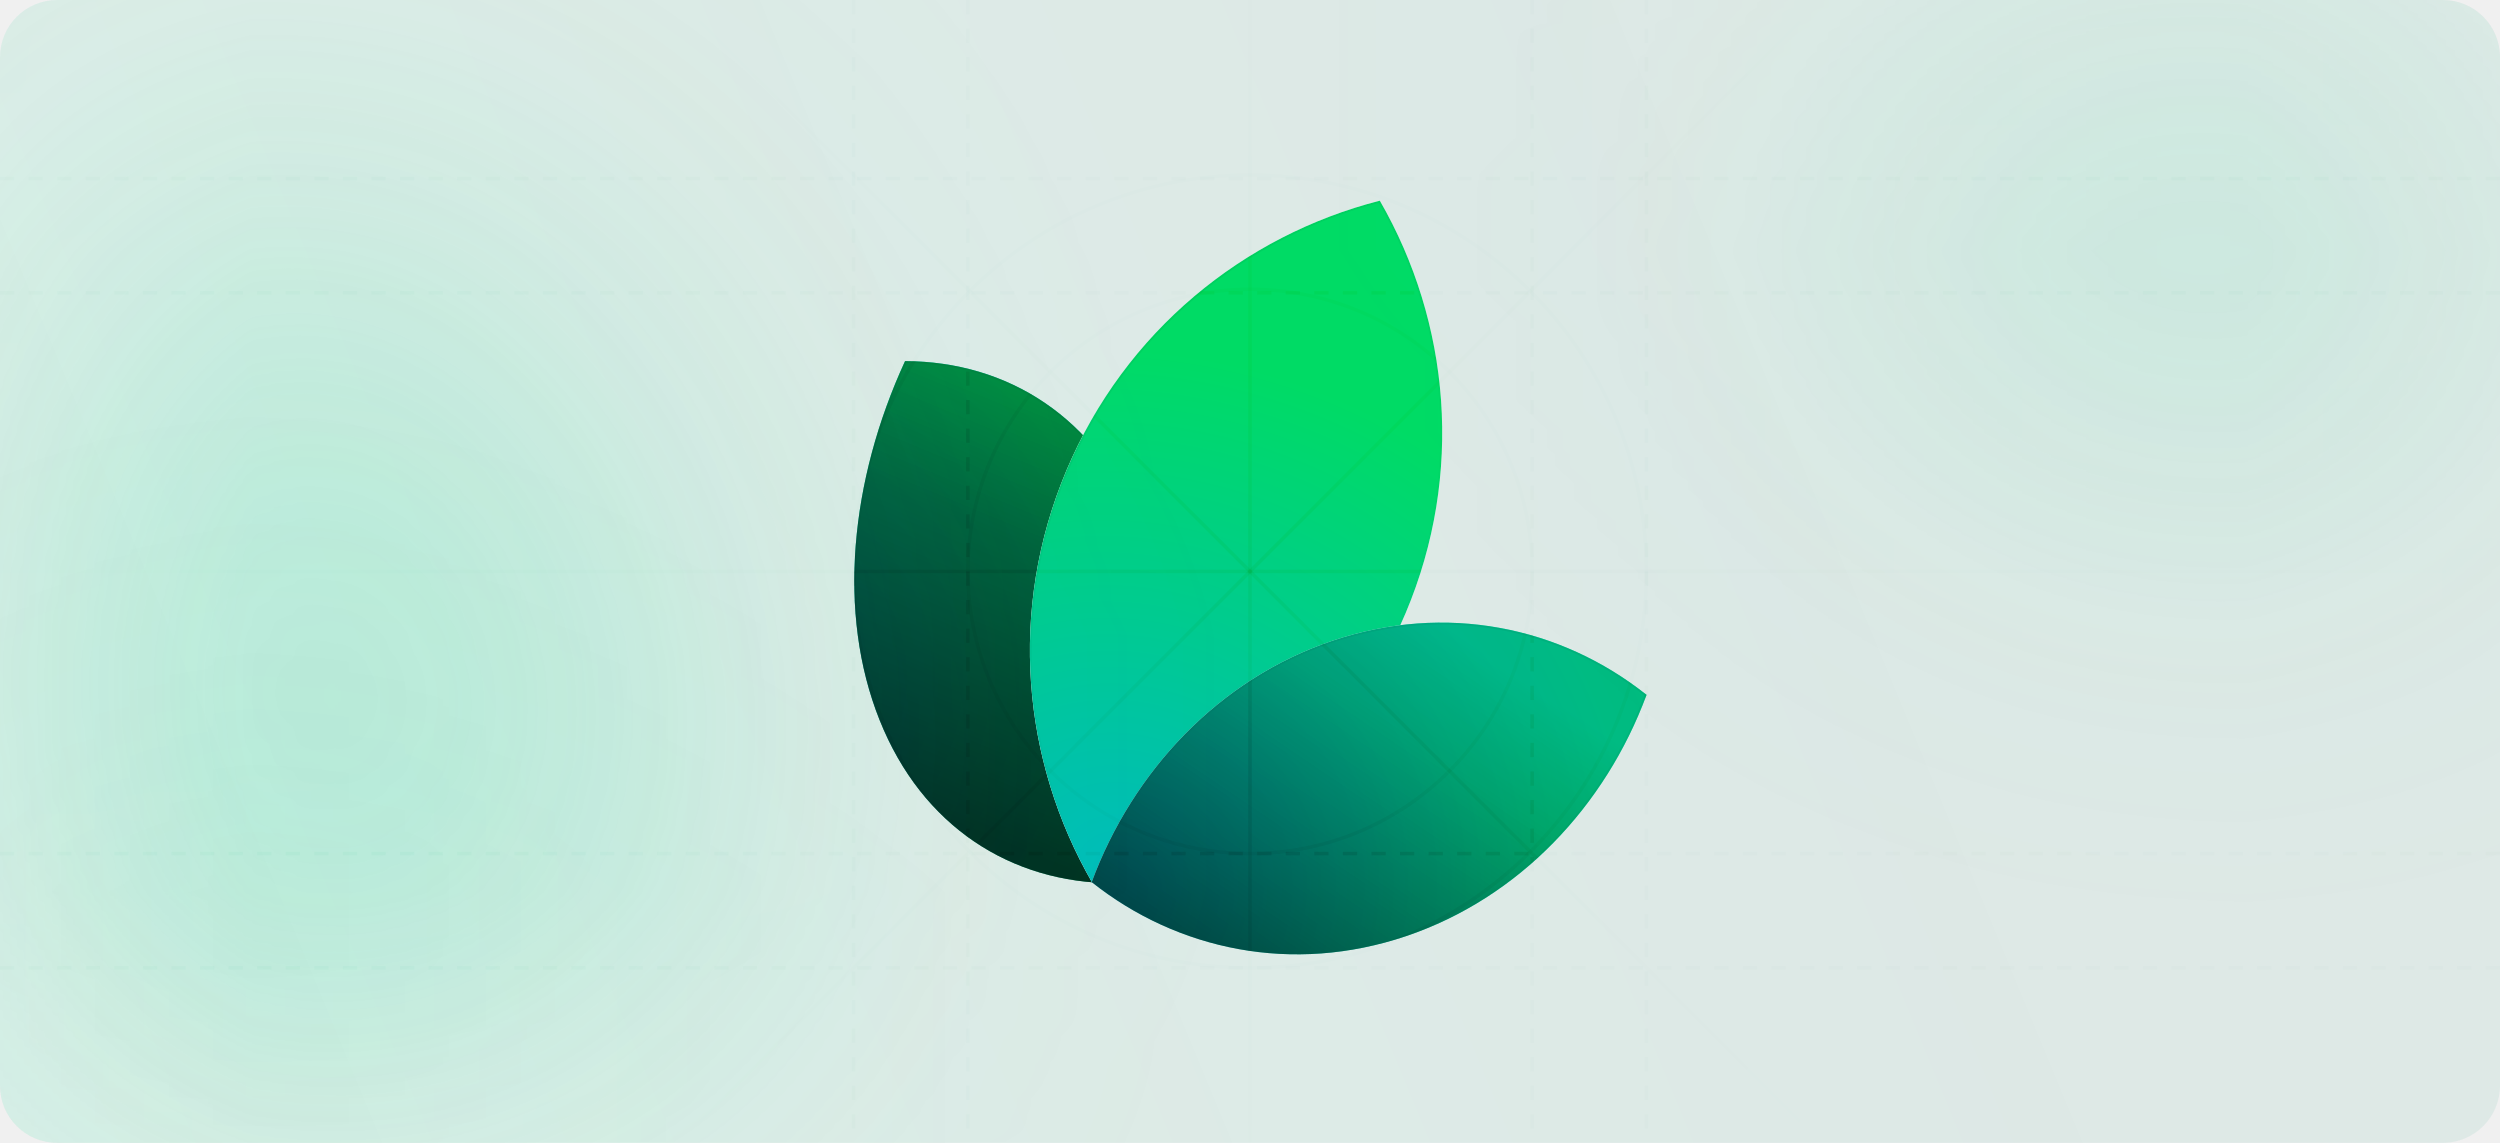
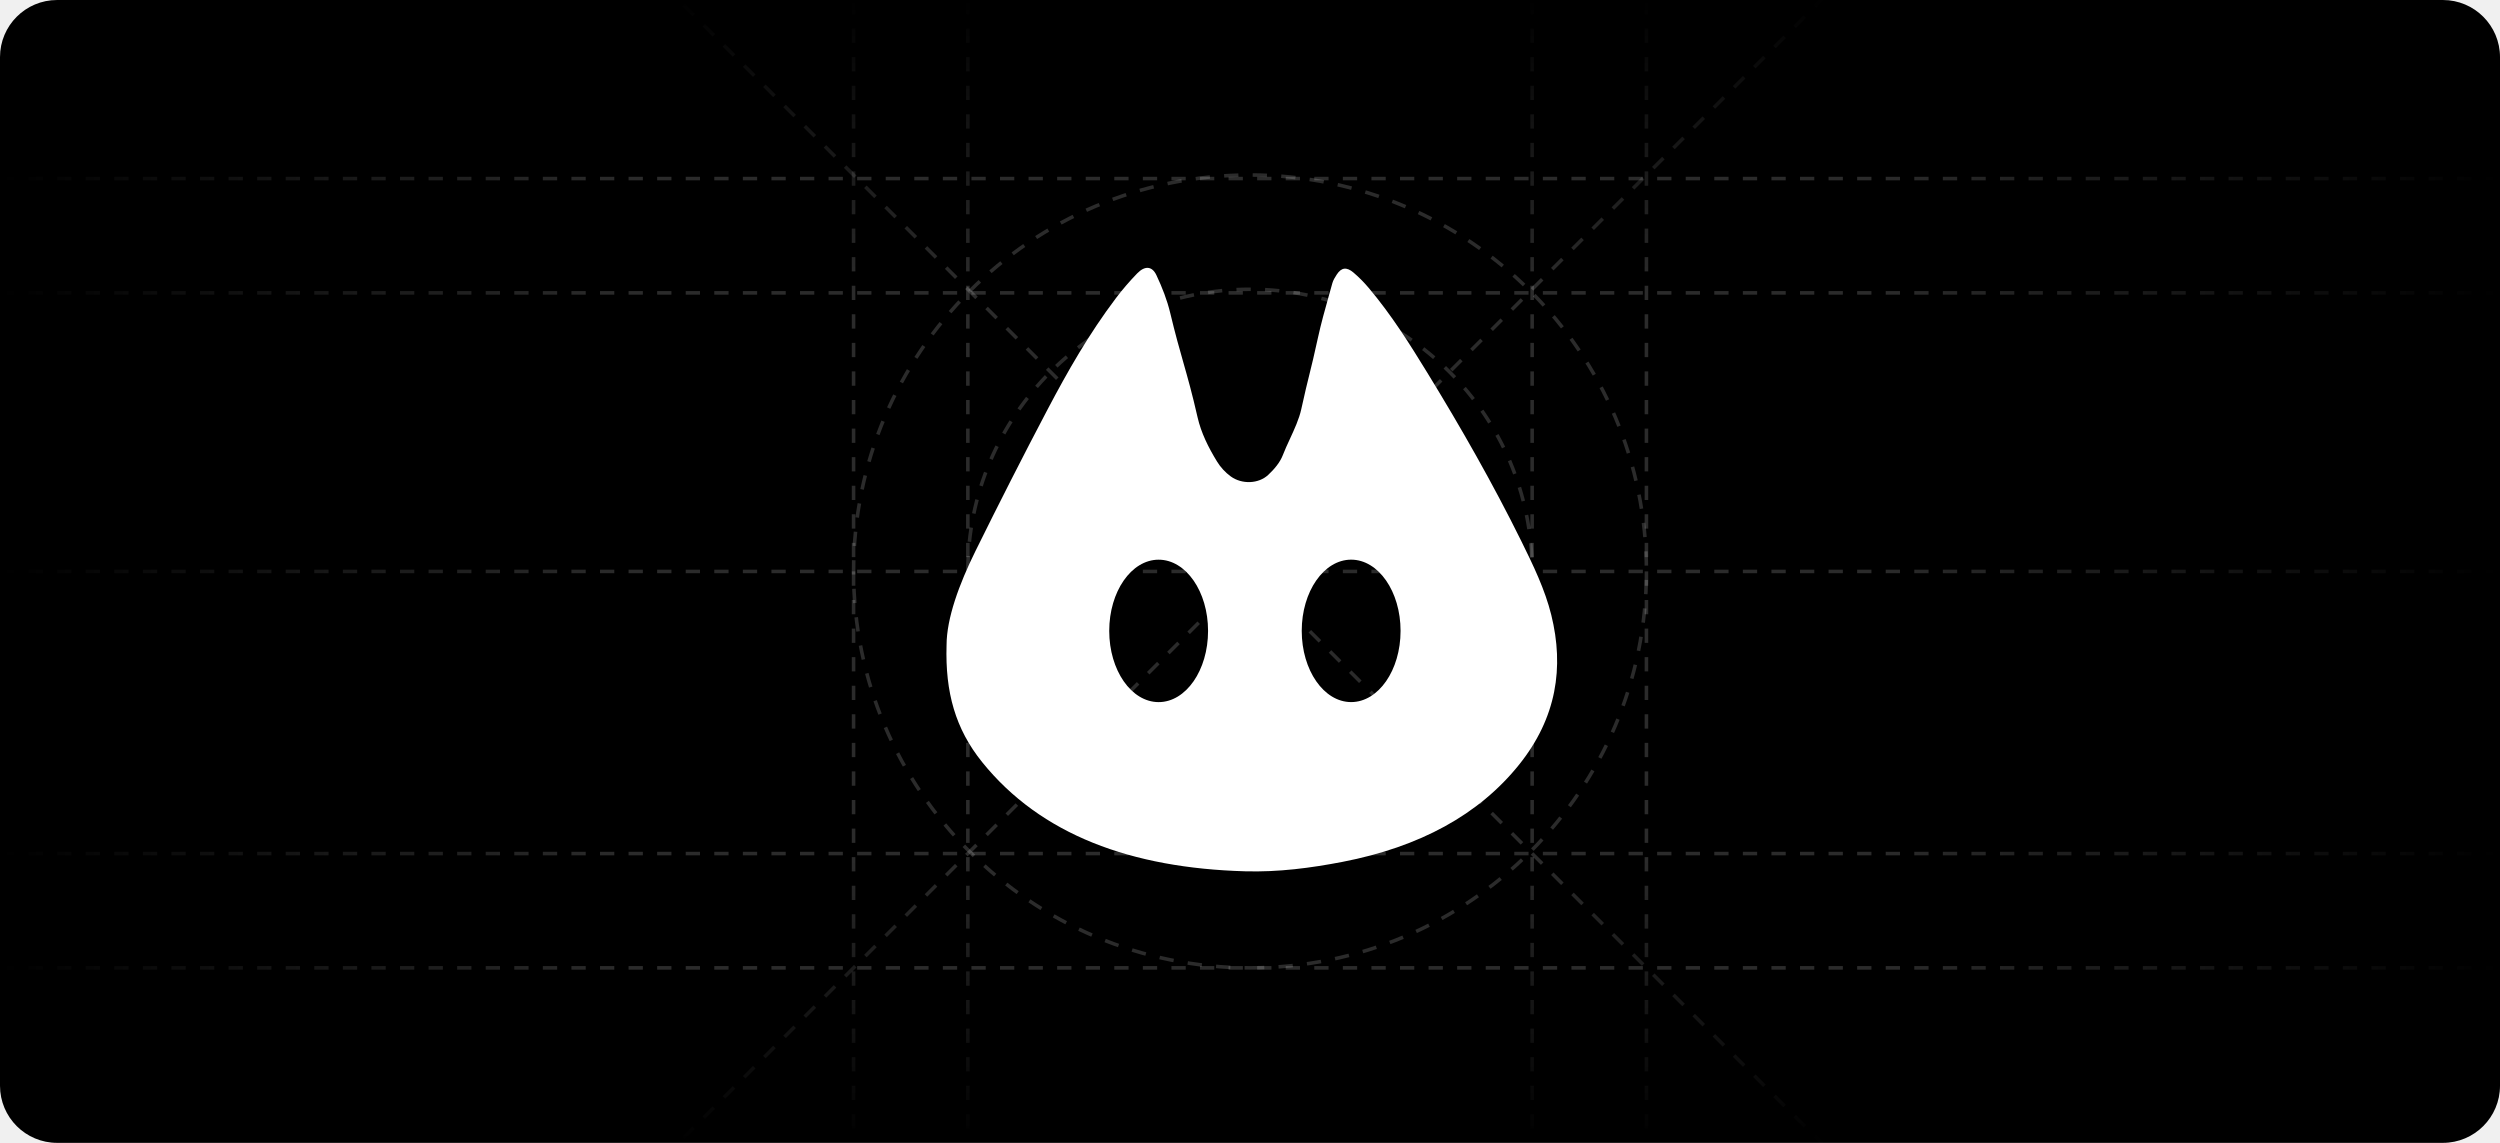
<svg xmlns="http://www.w3.org/2000/svg" width="700" height="320" viewBox="0 0 700 320" fill="none">
-   <g clip-path="url(#clip0_2862_278)">
-     <rect width="700" height="320" rx="16" fill="url(#paint0_linear_2862_278)" />
-     <path d="M311.889 247.3C283.097 247.215 258.226 231.466 246.292 201.629C234.357 171.793 238.02 134.523 253.414 101.112C282.206 101.197 307.077 116.945 319.011 146.782C330.946 176.619 327.283 213.888 311.889 247.3Z" fill="white" />
-     <path d="M311.889 247.3C283.097 247.215 258.226 231.466 246.292 201.629C234.357 171.793 238.02 134.523 253.414 101.112C282.206 101.197 307.077 116.945 319.011 146.782C330.946 176.619 327.283 213.888 311.889 247.3Z" fill="url(#paint1_radial_2862_278)" />
-     <path d="M311.889 247.3C283.097 247.215 258.226 231.466 246.292 201.629C234.357 171.793 238.02 134.523 253.414 101.112C282.206 101.197 307.077 116.945 319.011 146.782C330.946 176.619 327.283 213.888 311.889 247.3Z" fill="black" fill-opacity="0.5" style="mix-blend-mode:hard-light" />
-     <path d="M311.889 247.3C283.097 247.215 258.226 231.466 246.292 201.629C234.357 171.793 238.02 134.523 253.414 101.112C282.206 101.197 307.077 116.945 319.011 146.782C330.946 176.619 327.283 213.888 311.889 247.3Z" fill="url(#paint2_linear_2862_278)" fill-opacity="0.5" style="mix-blend-mode:hard-light" />
-     <path d="M311.72 247.034C283.108 246.887 258.409 231.208 246.538 201.531C234.656 171.825 238.271 134.702 253.583 101.377C282.195 101.524 306.894 117.203 318.765 146.88C330.647 176.586 327.031 213.709 311.72 247.034Z" stroke="url(#paint3_linear_2862_278)" stroke-opacity="0.05" stroke-width="0.531" />
-     <path d="M305.839 247.174C343.92 237.419 377.154 210.619 393.585 171.64C410.017 132.661 405.98 90.199 386.347 56.193C348.266 65.948 315.032 92.749 298.601 131.728C282.169 170.706 286.206 213.168 305.839 247.174Z" fill="white" />
-     <path d="M305.839 247.174C343.92 237.419 377.154 210.619 393.585 171.64C410.017 132.661 405.98 90.199 386.347 56.193C348.266 65.948 315.032 92.749 298.601 131.728C282.169 170.706 286.206 213.168 305.839 247.174Z" fill="url(#paint4_radial_2862_278)" />
-     <path d="M393.341 171.537C376.971 210.369 343.89 237.091 305.969 246.867C286.462 212.959 282.476 170.663 298.845 131.831C315.215 92.998 348.295 66.276 386.217 56.5C405.724 90.408 409.71 132.704 393.341 171.537Z" stroke="url(#paint5_linear_2862_278)" stroke-opacity="0.05" stroke-width="0.531" />
-     <path d="M305.686 246.995C329.75 266.114 361.965 272.832 393.671 262.129C425.376 251.426 449.499 225.691 461.03 194.556C436.967 175.437 404.751 168.719 373.046 179.422C341.34 190.125 317.217 215.86 305.686 246.995Z" fill="white" />
-     <path d="M305.686 246.995C329.75 266.114 361.965 272.832 393.671 262.129C425.376 251.426 449.499 225.691 461.03 194.556C436.967 175.437 404.751 168.719 373.046 179.422C341.34 190.125 317.217 215.86 305.686 246.995Z" fill="url(#paint6_radial_2862_278)" />
-     <path d="M305.686 246.995C329.75 266.114 361.965 272.832 393.671 262.129C425.376 251.426 449.499 225.691 461.03 194.556C436.967 175.437 404.751 168.719 373.046 179.422C341.34 190.125 317.217 215.86 305.686 246.995Z" fill="black" fill-opacity="0.2" style="mix-blend-mode:hard-light" />
-     <path d="M305.686 246.995C329.75 266.114 361.965 272.832 393.671 262.129C425.376 251.426 449.499 225.691 461.03 194.556C436.967 175.437 404.751 168.719 373.046 179.422C341.34 190.125 317.217 215.86 305.686 246.995Z" fill="url(#paint7_linear_2862_278)" fill-opacity="0.5" style="mix-blend-mode:hard-light" />
-     <path d="M393.586 261.878C362.035 272.529 329.981 265.88 306.002 246.907C317.535 215.919 341.571 190.327 373.13 179.673C404.682 169.023 436.736 175.671 460.715 194.644C449.182 225.632 425.146 251.224 393.586 261.878Z" stroke="url(#paint8_linear_2862_278)" stroke-opacity="0.05" stroke-width="0.531" />
-     <g opacity="0.8" filter="url(#filter0_f_2862_278)">
-       <circle cx="660" cy="-60" r="160" fill="#18E299" fill-opacity="0.4" />
-     </g>
-     <g opacity="0.8" filter="url(#filter1_f_2862_278)">
-       <circle cx="20" cy="213" r="160" fill="#18E299" fill-opacity="0.33" />
-     </g>
-     <g opacity="0.8" filter="url(#filter2_f_2862_278)">
-       <circle cx="660" cy="480" r="160" fill="#18E299" fill-opacity="0.52" />
-     </g>
-     <g opacity="0.8" filter="url(#filter3_f_2862_278)">
-       <circle cx="20" cy="413" r="160" fill="#18E299" fill-opacity="0.22" />
-     </g>
-     <g style="mix-blend-mode:overlay" opacity="0.1">
-       <path d="M0 50H700" stroke="black" stroke-dasharray="4 4" />
-     </g>
-     <g style="mix-blend-mode:overlay" opacity="0.1">
-       <path d="M0 82H700" stroke="black" stroke-dasharray="4 4" />
-     </g>
-     <g style="mix-blend-mode:overlay" opacity="0.1">
-       <path d="M239 0L239 320" stroke="black" stroke-dasharray="4 4" />
-     </g>
-     <g style="mix-blend-mode:overlay" opacity="0.1">
-       <path d="M271 0L271 320" stroke="black" stroke-dasharray="4 4" />
-     </g>
-     <g style="mix-blend-mode:overlay" opacity="0.1">
-       <path d="M461 0L461 320" stroke="black" stroke-dasharray="4 4" />
-     </g>
-     <g style="mix-blend-mode:overlay" opacity="0.1">
-       <path d="M350 0L350 320" stroke="url(#paint9_linear_2862_278)" />
-     </g>
-     <g style="mix-blend-mode:overlay" opacity="0.1">
-       <path d="M429 0L429 320" stroke="black" stroke-dasharray="4 4" />
-     </g>
-     <g style="mix-blend-mode:overlay" opacity="0.1">
-       <path d="M0 271H700" stroke="black" stroke-dasharray="4 4" />
-     </g>
-     <g style="mix-blend-mode:overlay" opacity="0.1">
-       <path d="M0 239H700" stroke="black" stroke-dasharray="4 4" />
-     </g>
-     <g style="mix-blend-mode:overlay" opacity="0.1">
-       <path d="M0 160H700" stroke="url(#paint10_linear_2862_278)" />
-     </g>
-     <g style="mix-blend-mode:overlay" opacity="0.1">
-       <path d="M511 -1L189 321" stroke="url(#paint11_linear_2862_278)" />
-     </g>
-     <g style="mix-blend-mode:overlay" opacity="0.1">
-       <path d="M511 321L189 -1" stroke="url(#paint12_linear_2862_278)" />
-     </g>
-     <g style="mix-blend-mode:overlay" opacity="0.05">
-       <circle cx="350" cy="160" r="111" stroke="black" />
-     </g>
-     <g style="mix-blend-mode:overlay" opacity="0.05">
-       <circle cx="350" cy="160" r="79" stroke="black" />
-     </g>
+   <g clip-path="url(#clip0_2580_15806)">
+     <rect width="700" height="320" rx="16" fill="black" />
+     <path d="M0 50H700" stroke="url(#paint0_linear_2580_15806)" stroke-opacity="0.17" stroke-dasharray="4 4" />
+     <path d="M0 82H700" stroke="url(#paint1_linear_2580_15806)" stroke-opacity="0.17" stroke-dasharray="4 4" />
+     <path d="M239 0V320" stroke="url(#paint2_linear_2580_15806)" stroke-opacity="0.17" stroke-dasharray="4 4" />
+     <path d="M271 0V320" stroke="url(#paint3_linear_2580_15806)" stroke-opacity="0.17" stroke-dasharray="4 4" />
+     <path d="M461 0V320" stroke="url(#paint4_linear_2580_15806)" stroke-opacity="0.17" stroke-dasharray="4 4" />
+     <path d="M429 0V320" stroke="url(#paint5_linear_2580_15806)" stroke-opacity="0.17" stroke-dasharray="4 4" />
+     <path d="M0 271H700" stroke="url(#paint6_linear_2580_15806)" stroke-opacity="0.17" stroke-dasharray="4 4" />
+     <path d="M0 239H700" stroke="url(#paint7_linear_2580_15806)" stroke-opacity="0.17" stroke-dasharray="4 4" />
+     <path d="M0 160H700" stroke="url(#paint8_linear_2580_15806)" stroke-opacity="0.17" stroke-dasharray="4 4" />
+     <path d="M511 -1L189 321" stroke="url(#paint9_linear_2580_15806)" stroke-opacity="0.17" stroke-dasharray="4 4" />
+     <path d="M511 321L189 -1" stroke="url(#paint10_linear_2580_15806)" stroke-opacity="0.17" stroke-dasharray="4 4" />
+     <path d="M350 271C411.304 271 461 221.304 461 160C461 98.696 411.304 49 350 49C288.696 49 239 98.696 239 160C239 221.304 288.696 271 350 271Z" stroke="white" stroke-opacity="0.17" stroke-dasharray="4 4" />
+     <path d="M350 239C393.63 239 429 203.63 429 160C429 116.37 393.63 81 350 81C306.37 81 271 116.37 271 160C271 203.63 306.37 239 350 239Z" stroke="white" stroke-opacity="0.17" stroke-dasharray="4 4" />
+     <path fill-rule="evenodd" clip-rule="evenodd" d="M273.133 154.287C268.53 163.616 265.046 173.157 265.037 180.641C264.631 193.888 267.534 204.107 274.98 213.365C291.384 233.751 316.784 243.071 348.646 243.964C357.901 244.224 366.978 243.048 375.911 241.321C397.543 237.137 414.16 228.092 425.387 214.059C435.842 200.991 437.994 186.873 434.357 172.183C432.598 165.073 429.308 158.274 425.955 151.488C418.066 135.53 409.157 119.876 399.665 104.392C394.696 96.288 389.641 88.21 383.248 80.625C381.979 79.118 380.551 77.656 378.97 76.314C377.045 74.68 375.583 74.891 374.299 76.86C373.79 77.64 373.29 78.453 373.058 79.29C372.744 80.429 372.424 81.568 372.104 82.707C370.995 86.656 369.885 90.607 369.021 94.586C367.933 99.597 367.303 102.137 366.662 104.717C366.043 107.213 365.414 109.746 364.352 114.591C363.757 117.312 362.444 120.154 361.161 122.933C360.449 124.474 359.745 125.997 359.179 127.468C358.42 129.44 356.835 131.355 355.079 132.987C352.38 135.496 347.743 135.657 344.631 133.413C343.018 132.25 341.703 130.752 340.772 129.236C338.322 125.247 336.298 121.133 335.323 116.856C333.781 110.089 332.581 105.871 331.34 101.504C330.236 97.625 329.1 93.629 327.661 87.626C326.802 84.042 325.424 80.491 323.796 77.046C322.574 74.46 320.537 74.349 318.384 76.579C316.24 78.8 314.244 81.114 312.45 83.492C304.914 93.475 298.936 103.982 293.349 114.591C286.413 127.768 279.688 141.006 273.133 154.287ZM392.159 176.644C392.159 187.657 385.964 196.584 378.322 196.584C370.679 196.584 364.484 187.657 364.484 176.644C364.484 165.632 370.679 156.705 378.322 156.705C385.964 156.705 392.159 165.632 392.159 176.644ZM324.42 196.592C332.062 196.592 338.258 187.665 338.258 176.652C338.258 165.64 332.062 156.713 324.42 156.713C316.778 156.713 310.583 165.64 310.583 176.652C310.583 187.665 316.778 196.592 324.42 196.592Z" fill="white" />
  </g>
  <defs>
-     <filter id="filter0_f_2862_278" x="260" y="-460" width="800" height="800" filterUnits="userSpaceOnUse" color-interpolation-filters="sRGB">
-       <feFlood flood-opacity="0" result="BackgroundImageFix" />
-       <feBlend mode="normal" in="SourceGraphic" in2="BackgroundImageFix" result="shape" />
-       <feGaussianBlur stdDeviation="120" result="effect1_foregroundBlur_2862_278" />
-     </filter>
-     <filter id="filter1_f_2862_278" x="-380" y="-187" width="800" height="800" filterUnits="userSpaceOnUse" color-interpolation-filters="sRGB">
-       <feFlood flood-opacity="0" result="BackgroundImageFix" />
-       <feBlend mode="normal" in="SourceGraphic" in2="BackgroundImageFix" result="shape" />
-       <feGaussianBlur stdDeviation="120" result="effect1_foregroundBlur_2862_278" />
-     </filter>
-     <filter id="filter2_f_2862_278" x="260" y="80" width="800" height="800" filterUnits="userSpaceOnUse" color-interpolation-filters="sRGB">
-       <feFlood flood-opacity="0" result="BackgroundImageFix" />
-       <feBlend mode="normal" in="SourceGraphic" in2="BackgroundImageFix" result="shape" />
-       <feGaussianBlur stdDeviation="120" result="effect1_foregroundBlur_2862_278" />
-     </filter>
-     <filter id="filter3_f_2862_278" x="-380" y="13" width="800" height="800" filterUnits="userSpaceOnUse" color-interpolation-filters="sRGB">
-       <feFlood flood-opacity="0" result="BackgroundImageFix" />
-       <feBlend mode="normal" in="SourceGraphic" in2="BackgroundImageFix" result="shape" />
-       <feGaussianBlur stdDeviation="120" result="effect1_foregroundBlur_2862_278" />
-     </filter>
-     <linearGradient id="paint0_linear_2862_278" x1="1.04308e-05" y1="320" x2="710.784" y2="26.079" gradientUnits="userSpaceOnUse">
-       <stop stop-color="#18E299" stop-opacity="0.09" />
-       <stop offset="0.729" stop-color="#0D9373" stop-opacity="0.08" />
+     <linearGradient id="paint0_linear_2580_15806" x1="0" y1="50.5" x2="700" y2="50.5" gradientUnits="userSpaceOnUse">
+       <stop stop-color="white" stop-opacity="0" />
+       <stop offset="0.25" stop-color="white" />
+       <stop offset="0.75" stop-color="white" />
+       <stop offset="1" stop-color="white" stop-opacity="0" />
    </linearGradient>
-     <radialGradient id="paint1_radial_2862_278" cx="0" cy="0" r="1" gradientUnits="userSpaceOnUse" gradientTransform="translate(208.697 189.703) rotate(-10.029) scale(169.097 167.466)">
-       <stop stop-color="#00B0BB" />
-       <stop offset="1" stop-color="#00DB65" />
-     </radialGradient>
-     <linearGradient id="paint2_linear_2862_278" x1="306.587" y1="93.56" x2="252.341" y2="224.228" gradientUnits="userSpaceOnUse">
-       <stop stop-color="#18E299" />
-       <stop offset="1" />
+     <linearGradient id="paint1_linear_2580_15806" x1="0" y1="82.5" x2="700" y2="82.5" gradientUnits="userSpaceOnUse">
+       <stop stop-color="white" stop-opacity="0" />
+       <stop offset="0.25" stop-color="white" />
+       <stop offset="0.75" stop-color="white" />
+       <stop offset="1" stop-color="white" stop-opacity="0" />
    </linearGradient>
-     <linearGradient id="paint3_linear_2862_278" x1="311.84" y1="123.717" x2="253.579" y2="224.761" gradientUnits="userSpaceOnUse">
-       <stop />
-       <stop offset="1" stop-opacity="0" />
+     <linearGradient id="paint2_linear_2580_15806" x1="239" y1="320" x2="239" y2="0" gradientUnits="userSpaceOnUse">
+       <stop stop-color="white" stop-opacity="0" />
+       <stop offset="0.25" stop-color="white" />
+       <stop offset="0.75" stop-color="white" />
+       <stop offset="1" stop-color="white" stop-opacity="0" />
    </linearGradient>
-     <radialGradient id="paint4_radial_2862_278" cx="0" cy="0" r="1" gradientUnits="userSpaceOnUse" gradientTransform="translate(313.407 243.64) rotate(-75.7542) scale(203.632 223.902)">
-       <stop stop-color="#00BBBB" />
-       <stop offset="0.713" stop-color="#00DB65" />
-     </radialGradient>
-     <linearGradient id="paint5_linear_2862_278" x1="308.586" y1="102.284" x2="383.487" y2="201.169" gradientUnits="userSpaceOnUse">
-       <stop />
-       <stop offset="1" stop-opacity="0" />
+     <linearGradient id="paint3_linear_2580_15806" x1="271" y1="320" x2="271" y2="0" gradientUnits="userSpaceOnUse">
+       <stop stop-color="white" stop-opacity="0" />
+       <stop offset="0.25" stop-color="white" />
+       <stop offset="0.75" stop-color="white" />
+       <stop offset="1" stop-color="white" stop-opacity="0" />
    </linearGradient>
-     <radialGradient id="paint6_radial_2862_278" cx="0" cy="0" r="1" gradientUnits="userSpaceOnUse" gradientTransform="translate(311.447 249.925) rotate(-20.3524) scale(174.776 163.096)">
-       <stop stop-color="#00B0BB" />
-       <stop offset="1" stop-color="#00DB65" />
-     </radialGradient>
-     <linearGradient id="paint7_linear_2862_278" x1="395.843" y1="169.781" x2="332.121" y2="263.82" gradientUnits="userSpaceOnUse">
-       <stop stop-color="#00B1BC" />
-       <stop offset="1" />
+     <linearGradient id="paint4_linear_2580_15806" x1="461" y1="320" x2="461" y2="0" gradientUnits="userSpaceOnUse">
+       <stop stop-color="white" stop-opacity="0" />
+       <stop offset="0.25" stop-color="white" />
+       <stop offset="0.75" stop-color="white" />
+       <stop offset="1" stop-color="white" stop-opacity="0" />
    </linearGradient>
-     <linearGradient id="paint8_linear_2862_278" x1="395.843" y1="169.781" x2="370.991" y2="271.799" gradientUnits="userSpaceOnUse">
-       <stop />
-       <stop offset="1" stop-opacity="0" />
+     <linearGradient id="paint5_linear_2580_15806" x1="429" y1="320" x2="429" y2="0" gradientUnits="userSpaceOnUse">
+       <stop stop-color="white" stop-opacity="0" />
+       <stop offset="0.25" stop-color="white" />
+       <stop offset="0.75" stop-color="white" />
+       <stop offset="1" stop-color="white" stop-opacity="0" />
    </linearGradient>
-     <linearGradient id="paint9_linear_2862_278" x1="350" y1="0" x2="350" y2="320" gradientUnits="userSpaceOnUse">
-       <stop stop-opacity="0" />
-       <stop offset="0" stop-opacity="0.3" />
-       <stop offset="0.333" />
-       <stop offset="0.667" />
-       <stop offset="1" stop-opacity="0.3" />
+     <linearGradient id="paint6_linear_2580_15806" x1="0" y1="271.5" x2="700" y2="271.5" gradientUnits="userSpaceOnUse">
+       <stop stop-color="white" stop-opacity="0" />
+       <stop offset="0.25" stop-color="white" />
+       <stop offset="0.75" stop-color="white" />
+       <stop offset="1" stop-color="white" stop-opacity="0" />
    </linearGradient>
-     <linearGradient id="paint10_linear_2862_278" x1="0" y1="160" x2="700" y2="160" gradientUnits="userSpaceOnUse">
-       <stop stop-opacity="0.1" />
-       <stop offset="0.5" />
-       <stop offset="1" stop-opacity="0.1" />
+     <linearGradient id="paint7_linear_2580_15806" x1="0" y1="239.5" x2="700" y2="239.5" gradientUnits="userSpaceOnUse">
+       <stop stop-color="white" stop-opacity="0" />
+       <stop offset="0.25" stop-color="white" />
+       <stop offset="0.75" stop-color="white" />
+       <stop offset="1" stop-color="white" stop-opacity="0" />
    </linearGradient>
-     <linearGradient id="paint11_linear_2862_278" x1="511" y1="-1" x2="189" y2="321" gradientUnits="userSpaceOnUse">
-       <stop stop-opacity="0.1" />
-       <stop offset="0.5" />
-       <stop offset="1" stop-opacity="0.1" />
+     <linearGradient id="paint8_linear_2580_15806" x1="0" y1="160.5" x2="700" y2="160.5" gradientUnits="userSpaceOnUse">
+       <stop stop-color="white" stop-opacity="0" />
+       <stop offset="0.25" stop-color="white" />
+       <stop offset="0.75" stop-color="white" />
+       <stop offset="1" stop-color="white" stop-opacity="0" />
    </linearGradient>
-     <linearGradient id="paint12_linear_2862_278" x1="511" y1="321" x2="189" y2="-1" gradientUnits="userSpaceOnUse">
-       <stop stop-opacity="0.1" />
-       <stop offset="0.5" />
-       <stop offset="1" stop-opacity="0.1" />
+     <linearGradient id="paint9_linear_2580_15806" x1="189" y1="321" x2="189" y2="-1" gradientUnits="userSpaceOnUse">
+       <stop stop-color="white" stop-opacity="0" />
+       <stop offset="0.25" stop-color="white" />
+       <stop offset="0.75" stop-color="white" />
+       <stop offset="1" stop-color="white" stop-opacity="0" />
    </linearGradient>
-     <clipPath id="clip0_2862_278">
+     <linearGradient id="paint10_linear_2580_15806" x1="189" y1="321" x2="189" y2="-1" gradientUnits="userSpaceOnUse">
+       <stop stop-color="white" stop-opacity="0" />
+       <stop offset="0.25" stop-color="white" />
+       <stop offset="0.75" stop-color="white" />
+       <stop offset="1" stop-color="white" stop-opacity="0" />
+     </linearGradient>
+     <clipPath id="clip0_2580_15806">
      <rect width="700" height="320" rx="16" fill="white" />
    </clipPath>
  </defs>
</svg>
